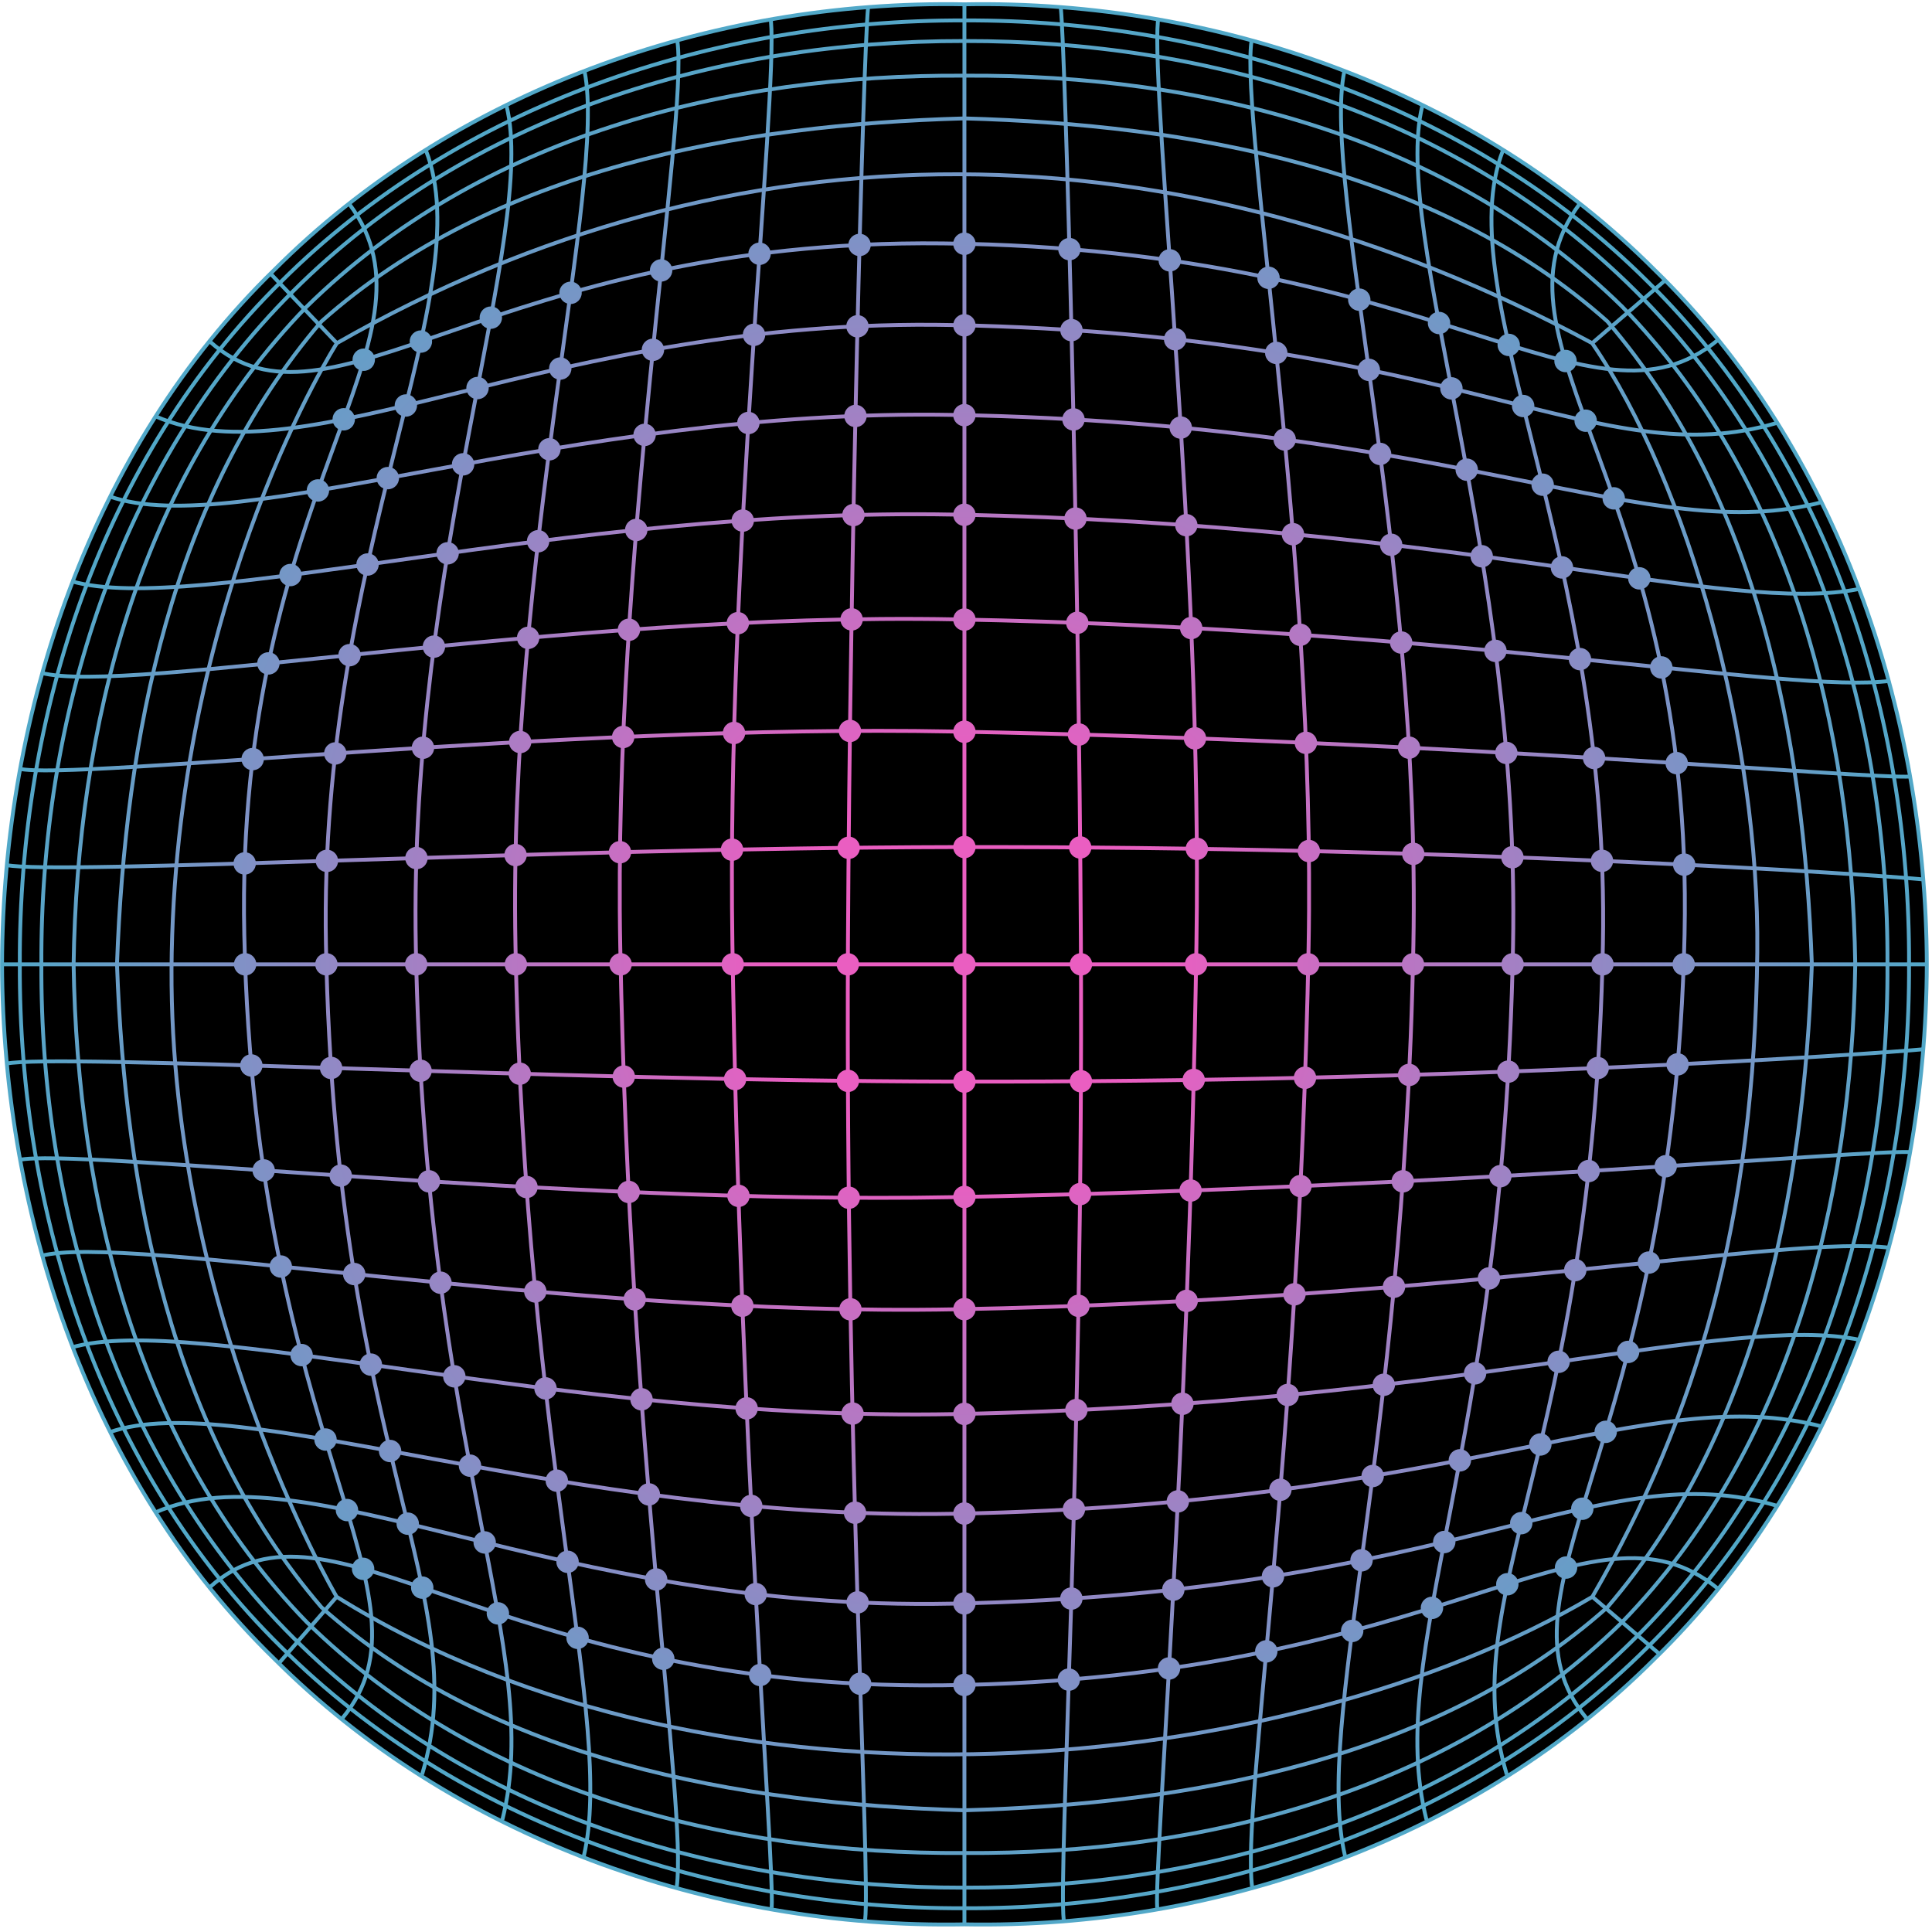
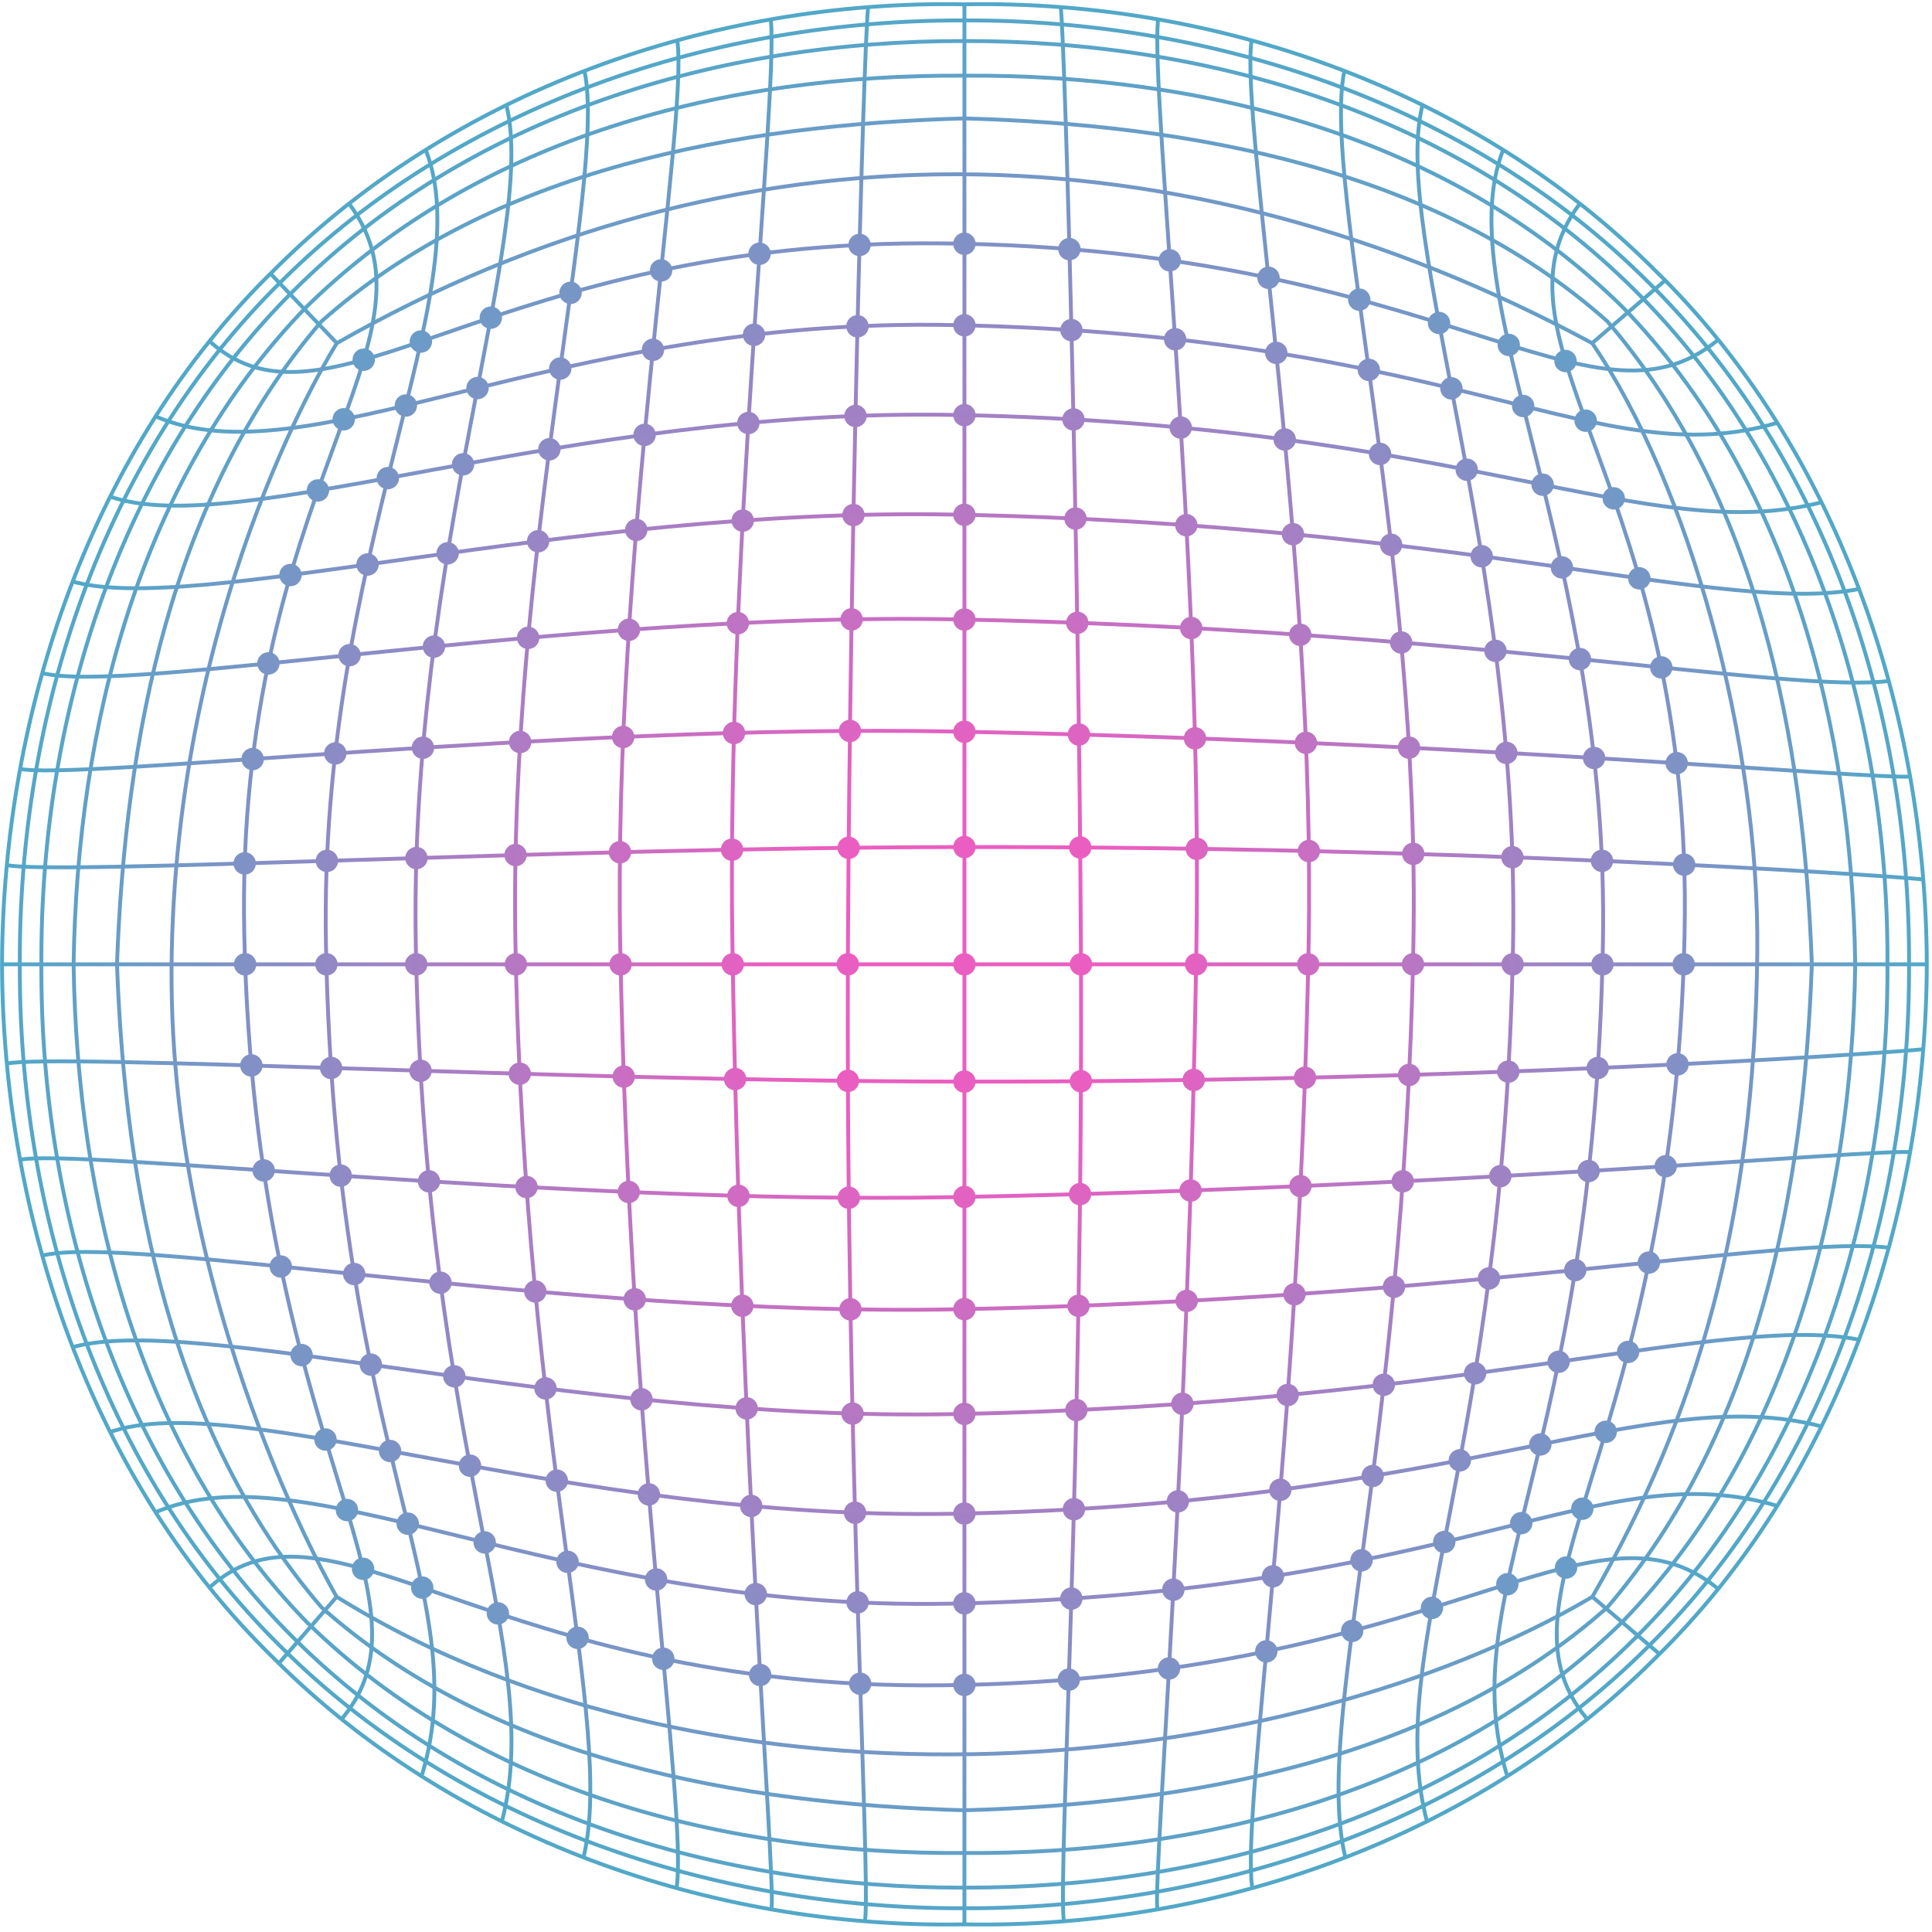
<svg xmlns="http://www.w3.org/2000/svg" class="graphic-sphere-svg" width="100%" height="100%" viewBox="0 0 500 500">
  <defs>
    <radialGradient id="sphere-bulge-gradient" gradientUnits="userSpaceOnUse" cx="250.0" cy="250.0" r="250">
      <stop offset="20%" stop-color="#ea5ec1" />
      <stop offset="110%" stop-color="#51a8c8" />
    </radialGradient>
  </defs>
  <g id="sphere-bulge-background" stroke="url(#sphere-bulge-gradient)">
-     <path class="background" d="M249.593,1.115C315.460,-0.108 382.234,23.803 428.198,69.839C475.496,115.824 498.460,184.036 498.657,249.569C498.460,315.103 475.496,383.316 428.198,429.300C382.234,475.337 315.460,499.248 249.593,498.025C183.725,499.248 116.952,475.337 70.987,429.300C23.689,383.316 0.725,315.103 0.528,249.569C0.725,184.036 23.689,115.824 70.987,69.839C116.952,23.803 183.725,-0.108 249.593,1.115Z" />
-     <path class="background" d="M249.593,5.290C314.224,5.045 380.394,27.032 426.350,72.811C472.985,118.610 494.338,184.933 494.059,249.569C494.338,314.205 472.985,380.529 426.350,426.327C380.394,472.108 314.224,494.094 249.593,493.850C184.961,494.094 118.790,472.108 72.833,426.327C26.200,380.529 4.846,314.205 5.127,249.569C4.846,184.933 26.200,118.610 72.833,72.811C118.790,27.032 184.961,5.045 249.593,5.290Z" />
-     <path class="background" d="M249.593,10.616C313.331,10.514 377.589,29.708 423.295,75.322C468.883,120.669 488.788,186.283 488.474,249.570C488.788,312.857 468.883,378.471 423.295,423.819C377.589,469.432 313.331,488.626 249.593,488.525C185.854,488.626 121.596,469.432 75.891,423.819C30.303,378.471 10.398,312.857 10.711,249.570C10.398,186.283 30.303,120.669 75.891,75.322C121.596,29.708 185.854,10.514 249.593,10.616Z" />
-     <path class="background" d="M249.593,19.582C311.082,19.187 374.732,35.128 419.810,79.352C463.323,124.085 479.216,188.183 480.135,249.570C479.216,310.957 463.323,375.055 419.810,419.788C374.732,464.012 311.082,479.953 249.593,479.558C188.102,479.953 124.451,464.012 79.374,419.788C35.860,375.055 19.968,310.957 19.049,249.570C19.968,188.183 35.860,124.085 79.374,79.352C124.451,35.128 188.102,19.187 249.593,19.582Z" />
-     <path class="background" d="M249.593,30.644C307.856,32.261 371.438,43.529 415.987,83.175C454.971,128.548 466.792,190.907 468.905,249.569C466.792,308.234 454.971,370.593 415.987,415.966C371.438,455.610 307.856,466.879 249.593,468.496C191.329,466.879 127.746,455.610 83.197,415.966C44.214,370.593 32.393,308.234 30.279,249.569C32.393,190.907 44.214,128.548 83.197,83.175C127.746,43.529 191.329,32.261 249.593,30.644Z" />
-     <path class="background" d="M87.183,88.810C190.174,29.926 305.086,31.130 412.045,88.810C437.031,125.184 455.370,191.600 454.785,246.460C454.048,315.501 439.257,366.311 412.097,413.250C333.303,459.846 186.218,474.911 87.130,413.250C87.130,413.250 42.600,337.698 44.444,246.460C46.345,152.393 87.183,88.810 87.183,88.810Z" />
-     <path class="background" d="M412.097,413.250L429.469,428.054" />
-     <path class="background" d="M430.938,72.554L412.045,88.810" />
-     <path class="background" d="M69.998,70.809L87.183,88.810" />
-     <path class="background" d="M87.130,413.250L72.163,430.469" />
+     <path class="background" fill="none" d="M249.593,1.115C315.460,-0.108 382.234,23.803 428.198,69.839C475.496,115.824 498.460,184.036 498.657,249.569C498.460,315.103 475.496,383.316 428.198,429.300C382.234,475.337 315.460,499.248 249.593,498.025C183.725,499.248 116.952,475.337 70.987,429.300C23.689,383.316 0.725,315.103 0.528,249.569C0.725,184.036 23.689,115.824 70.987,69.839C116.952,23.803 183.725,-0.108 249.593,1.115Z" />
+     <path class="background" fill="none" d="M249.593,5.290C314.224,5.045 380.394,27.032 426.350,72.811C472.985,118.610 494.338,184.933 494.059,249.569C494.338,314.205 472.985,380.529 426.350,426.327C380.394,472.108 314.224,494.094 249.593,493.850C184.961,494.094 118.790,472.108 72.833,426.327C26.200,380.529 4.846,314.205 5.127,249.569C4.846,184.933 26.200,118.610 72.833,72.811C118.790,27.032 184.961,5.045 249.593,5.290Z" />
+     <path class="background" fill="none" d="M249.593,10.616C313.331,10.514 377.589,29.708 423.295,75.322C468.883,120.669 488.788,186.283 488.474,249.570C488.788,312.857 468.883,378.471 423.295,423.819C377.589,469.432 313.331,488.626 249.593,488.525C185.854,488.626 121.596,469.432 75.891,423.819C30.303,378.471 10.398,312.857 10.711,249.570C10.398,186.283 30.303,120.669 75.891,75.322C121.596,29.708 185.854,10.514 249.593,10.616Z" />
+     <path class="background" fill="none" d="M249.593,19.582C311.082,19.187 374.732,35.128 419.810,79.352C463.323,124.085 479.216,188.183 480.135,249.570C479.216,310.957 463.323,375.055 419.810,419.788C374.732,464.012 311.082,479.953 249.593,479.558C188.102,479.953 124.451,464.012 79.374,419.788C35.860,375.055 19.968,310.957 19.049,249.570C19.968,188.183 35.860,124.085 79.374,79.352C124.451,35.128 188.102,19.187 249.593,19.582Z" />
+     <path class="background" fill="none" d="M249.593,30.644C307.856,32.261 371.438,43.529 415.987,83.175C454.971,128.548 466.792,190.907 468.905,249.569C466.792,308.234 454.971,370.593 415.987,415.966C371.438,455.610 307.856,466.879 249.593,468.496C191.329,466.879 127.746,455.610 83.197,415.966C44.214,370.593 32.393,308.234 30.279,249.569C32.393,190.907 44.214,128.548 83.197,83.175C127.746,43.529 191.329,32.261 249.593,30.644Z" />
+     <path class="background" fill="none" d="M87.183,88.810C190.174,29.926 305.086,31.130 412.045,88.810C437.031,125.184 455.370,191.600 454.785,246.460C454.048,315.501 439.257,366.311 412.097,413.250C333.303,459.846 186.218,474.911 87.130,413.250C87.130,413.250 42.600,337.698 44.444,246.460C46.345,152.393 87.183,88.810 87.183,88.810Z" />
+     <path class="background" fill="none" d="M412.097,413.250L429.469,428.054" />
+     <path class="background" fill="none" d="M430.938,72.554L412.045,88.810" />
+     <path class="background" fill="none" d="M69.998,70.809L87.183,88.810" />
+     <path class="background" fill="none" d="M87.130,413.250L72.163,430.469" />
  </g>
  <g id="sphere-bulge-mesh" fill="none" stroke="url(#sphere-bulge-gradient)">
    <g class="line-group" id="lines-base">
      <path class="line" d="M249.593,498.025L249.593,1.115" />
      <path class="line" d="M498.657,249.570L0.528,249.570" />
    </g>
    <g class="line-group" id="lines-bottom">
      <path class="line" d="M497.817,271.540C486.170,272.685 377.207,280.189 246.310,279.918C142.952,279.709 14.354,272.608 1.627,275.271" />
      <path class="line" d="M494.621,298.173C482.964,297.445 378.323,307.326 246.417,309.826C145.069,311.746 18.455,297.053 4.913,300.202" />
      <path class="line" d="M489.211,322.948C463.273,319.493 379.092,336.350 247.185,338.850C145.286,340.781 32.350,319.114 10.572,325.038" />
      <path class="line" d="M481.496,346.792C447.455,339.709 378.658,363.467 246.754,365.967C145.406,367.888 50.016,339.582 18.479,348.729" />
      <path class="line" d="M471.644,369.215C426.846,357.448 379.058,389.255 247.150,391.754C145.804,393.675 61.336,359.026 28.336,370.671" />
      <path class="line" d="M460.006,389.731C413.901,376.065 378.485,412.311 246.583,415.016C143.025,417.143 79.222,374.453 40.291,391.373" />
      <path class="line" d="M444.579,411.133C411.643,384.218 373.441,434.735 244.041,436.149C127.572,437.486 85.236,383.043 54.343,410.728" />
    </g>
    <g class="line-group" id="lines-top">
      <path class="line" d="M497.817,227.600C486.170,226.454 377.207,218.952 246.310,219.223C142.952,219.431 14.354,226.533 1.627,223.869" />
      <path class="line" d="M494.621,200.967C482.964,201.696 378.323,191.815 246.417,189.315C145.069,187.393 18.455,202.087 4.913,198.939" />
      <path class="line" d="M489.211,176.192C463.273,179.648 379.092,162.791 247.185,160.291C145.286,158.360 32.350,180.027 10.572,174.103" />
      <path class="line" d="M481.496,152.347C447.455,159.432 378.658,135.674 246.754,133.174C145.406,131.252 50.016,159.559 18.479,150.412" />
      <path class="line" d="M471.644,129.926C426.846,141.691 379.058,109.886 247.150,107.386C145.804,105.466 61.336,140.115 28.336,128.469" />
      <path class="line" d="M460.006,109.410C413.901,123.076 378.485,86.830 246.583,84.124C143.025,81.998 79.222,124.688 40.291,107.768" />
      <path class="line" d="M444.579,88.008C411.643,114.921 373.441,64.406 244.041,62.992C127.572,61.654 85.236,116.097 54.343,88.413" />
    </g>
    <g class="line-group" id="lines-left">
      <path class="line" d="M223.894,496.924C225.304,483.912 218.783,375.073 219.453,244.178C219.974,142.346 223.446,14.850 224.634,2.149" />
      <path class="line" d="M199.704,493.754C200.473,482.131 191.577,376.197 189.546,244.284C187.995,143.854 201.315,25.097 199.518,5.380" />
      <path class="line" d="M175.153,488.242C177.795,467.379 163.021,376.959 160.521,245.054C158.602,143.705 178.100,31.912 175.323,10.764" />
      <path class="line" d="M151.099,480.318C159.106,446.031 135.904,376.528 133.404,244.622C131.482,143.275 157.008,47.058 151.309,18.579" />
      <path class="line" d="M130.002,470.984C141.035,427.478 110.116,376.925 107.616,245.020C105.697,143.671 139.168,60.107 131.087,27.362" />
      <path class="line" d="M109.230,459.264C123.203,412.765 86.856,376.357 84.354,244.452C82.434,143.103 124.516,75.550 110.224,38.919" />
      <path class="line" d="M88.663,444.606C114.689,412.979 66.065,373.840 63.222,241.908C60.735,126.433 116.709,88.126 90.387,52.771" />
    </g>
    <g class="line-group" id="lines-right">
      <path class="line" d="M275.291,496.924C273.881,483.912 280.403,375.073 279.732,244.178C279.210,142.346 275.738,14.850 274.552,2.149" />
      <path class="line" d="M299.481,493.754C298.712,482.131 307.608,376.197 309.640,244.284C311.190,143.854 297.871,25.097 299.668,5.380" />
      <path class="line" d="M324.033,488.242C321.391,467.379 336.163,376.959 338.663,245.054C340.585,143.705 321.086,31.912 323.863,10.764" />
      <path class="line" d="M348.087,480.318C340.080,446.031 363.282,376.528 365.782,244.622C367.703,143.275 342.177,47.058 347.877,18.579" />
      <path class="line" d="M369.182,470.984C358.150,427.478 389.068,376.925 391.568,245.020C393.488,143.671 360.018,60.107 368.099,27.362" />
      <path class="line" d="M389.955,459.264C375.982,412.765 412.330,376.357 414.830,244.452C416.751,143.103 374.668,75.550 388.961,38.919" />
      <path class="line" d="M410.521,444.606C384.496,412.979 433.121,373.840 435.962,241.908C438.451,126.433 382.477,88.126 408.798,52.771" />
    </g>
  </g>
  <g class="intersection-points" fill="url(#sphere-bulge-gradient)">
    <circle cx="249.589" cy="249.566" r="2.9" />
    <circle cx="219.425" cy="249.566" r="2.9" />
    <circle cx="279.754" cy="249.566" r="2.9" />
    <circle cx="249.589" cy="279.918" r="2.9" />
    <circle cx="249.589" cy="219.214" r="2.9" />
    <circle cx="219.636" cy="219.413" r="2.9" />
    <circle cx="279.554" cy="219.319" r="2.9" />
    <circle cx="219.437" cy="279.730" r="2.9" />
    <circle cx="279.742" cy="279.824" r="2.9" />
    <circle cx="189.636" cy="249.566" r="2.9" />
    <circle cx="309.554" cy="249.566" r="2.9" />
    <circle cx="249.589" cy="309.765" r="2.9" />
    <circle cx="249.589" cy="189.378" r="2.9" />
    <circle cx="190.246" cy="279.261" r="2.9" />
    <circle cx="279.225" cy="190.094" r="2.9" />
    <circle cx="308.932" cy="279.484" r="2.9" />
    <circle cx="279.519" cy="309.038" r="2.9" />
    <circle cx="189.448" cy="219.894" r="2.9" />
    <circle cx="309.742" cy="219.671" r="2.9" />
    <circle cx="219.965" cy="189.167" r="2.9" />
    <circle cx="219.671" cy="309.977" r="2.9" />
    <circle cx="308.122" cy="308.110" r="2.9" />
    <circle cx="309.261" cy="191.080" r="2.9" />
    <circle cx="191.115" cy="309.484" r="2.9" />
    <circle cx="189.965" cy="189.695" r="2.9" />
    <circle cx="338.568" cy="249.566" r="2.9" />
    <circle cx="160.610" cy="249.566" r="2.9" />
    <circle cx="249.589" cy="160.340" r="2.9" />
    <circle cx="249.589" cy="338.803" r="2.9" />
    <circle cx="161.432" cy="278.615" r="2.9" />
    <circle cx="337.735" cy="278.920" r="2.9" />
    <circle cx="278.803" cy="161.185" r="2.9" />
    <circle cx="279.108" cy="337.946" r="2.9" />
    <circle cx="160.446" cy="220.552" r="2.9" />
    <circle cx="338.732" cy="220.246" r="2.9" />
    <circle cx="220.399" cy="160.293" r="2.9" />
    <circle cx="220.094" cy="338.850" r="2.9" />
    <circle cx="336.549" cy="306.960" r="2.9" />
    <circle cx="307.113" cy="336.667" r="2.9" />
    <circle cx="162.711" cy="308.474" r="2.9" />
    <circle cx="308.286" cy="162.535" r="2.9" />
    <circle cx="337.969" cy="192.242" r="2.9" />
    <circle cx="192.124" cy="337.923" r="2.9" />
    <circle cx="190.951" cy="161.279" r="2.9" />
    <circle cx="161.279" cy="190.728" r="2.9" />
    <circle cx="133.509" cy="249.566" r="2.9" />
    <circle cx="365.681" cy="249.566" r="2.9" />
    <circle cx="249.589" cy="365.915" r="2.9" />
    <circle cx="249.589" cy="133.228" r="2.9" />
    <circle cx="134.507" cy="277.876" r="2.9" />
    <circle cx="364.671" cy="278.192" r="2.9" />
    <circle cx="278.333" cy="134.202" r="2.9" />
    <circle cx="278.568" cy="364.918" r="2.9" />
    <circle cx="133.427" cy="221.291" r="2.9" />
    <circle cx="365.751" cy="220.974" r="2.9" />
    <circle cx="220.869" cy="133.298" r="2.9" />
    <circle cx="220.634" cy="365.833" r="2.9" />
    <circle cx="335.000" cy="334.965" r="2.9" />
    <circle cx="164.261" cy="336.256" r="2.9" />
    <circle cx="336.502" cy="164.284" r="2.9" />
    <circle cx="162.770" cy="162.981" r="2.9" />
    <circle cx="363.028" cy="305.728" r="2.9" />
    <circle cx="306.009" cy="363.298" r="2.9" />
    <circle cx="136.256" cy="307.195" r="2.9" />
    <circle cx="307.019" cy="135.915" r="2.9" />
    <circle cx="193.228" cy="364.484" r="2.9" />
    <circle cx="364.660" cy="193.498" r="2.9" />
    <circle cx="192.218" cy="134.730" r="2.9" />
    <circle cx="134.613" cy="192.031" r="2.9" />
    <circle cx="360.763" cy="333.016" r="2.9" />
    <circle cx="333.251" cy="361.021" r="2.9" />
    <circle cx="138.533" cy="334.225" r="2.9" />
    <circle cx="334.613" cy="138.251" r="2.9" />
    <circle cx="166.021" cy="362.136" r="2.9" />
    <circle cx="362.617" cy="166.279" r="2.9" />
    <circle cx="164.660" cy="137.148" r="2.9" />
    <circle cx="136.678" cy="165.070" r="2.9" />
    <circle cx="391.467" cy="249.566" r="2.9" />
    <circle cx="107.711" cy="249.566" r="2.9" />
    <circle cx="249.589" cy="391.702" r="2.9" />
    <circle cx="249.589" cy="107.441" r="2.9" />
    <circle cx="108.838" cy="277.113" r="2.9" />
    <circle cx="390.340" cy="277.336" r="2.9" />
    <circle cx="277.817" cy="108.545" r="2.9" />
    <circle cx="277.934" cy="390.587" r="2.9" />
    <circle cx="107.770" cy="222.066" r="2.9" />
    <circle cx="391.408" cy="221.854" r="2.9" />
    <circle cx="221.397" cy="107.653" r="2.9" />
    <circle cx="221.279" cy="391.491" r="2.9" />
    <circle cx="388.286" cy="304.390" r="2.9" />
    <circle cx="111.021" cy="305.728" r="2.9" />
    <circle cx="304.824" cy="388.556" r="2.9" />
    <circle cx="305.575" cy="110.657" r="2.9" />
    <circle cx="389.836" cy="194.847" r="2.9" />
    <circle cx="194.413" cy="389.730" r="2.9" />
    <circle cx="193.674" cy="109.472" r="2.9" />
    <circle cx="109.460" cy="193.509" r="2.9" />
    <circle cx="358.122" cy="358.380" r="2.9" />
    <circle cx="141.174" cy="359.308" r="2.9" />
    <circle cx="360.023" cy="140.986" r="2.9" />
    <circle cx="139.261" cy="140.070" r="2.9" />
    <circle cx="385.340" cy="330.857" r="2.9" />
    <circle cx="113.991" cy="331.960" r="2.9" />
    <circle cx="331.350" cy="385.552" r="2.9" />
    <circle cx="332.477" cy="113.732" r="2.9" />
    <circle cx="387.019" cy="168.439" r="2.9" />
    <circle cx="167.923" cy="386.749" r="2.9" />
    <circle cx="112.300" cy="167.347" r="2.9" />
    <circle cx="166.819" cy="112.547" r="2.9" />
    <circle cx="414.718" cy="249.566" r="2.9" />
    <circle cx="84.472" cy="249.566" r="2.9" />
    <circle cx="249.589" cy="414.953" r="2.9" />
    <circle cx="249.589" cy="84.190" r="2.9" />
    <circle cx="85.692" cy="276.385" r="2.9" />
    <circle cx="413.486" cy="276.408" r="2.9" />
    <circle cx="277.265" cy="413.709" r="2.9" />
    <circle cx="277.289" cy="85.434" r="2.9" />
    <circle cx="84.601" cy="222.793" r="2.9" />
    <circle cx="414.589" cy="222.782" r="2.9" />
    <circle cx="221.948" cy="414.695" r="2.9" />
    <circle cx="221.913" cy="84.448" r="2.9" />
    <circle cx="381.749" cy="355.411" r="2.9" />
    <circle cx="355.246" cy="381.984" r="2.9" />
    <circle cx="117.570" cy="356.185" r="2.9" />
    <circle cx="411.138" cy="303.063" r="2.9" />
    <circle cx="144.096" cy="383.192" r="2.9" />
    <circle cx="357.160" cy="117.477" r="2.9" />
    <circle cx="88.181" cy="304.249" r="2.9" />
    <circle cx="383.462" cy="143.955" r="2.9" />
    <circle cx="303.650" cy="411.408" r="2.9" />
    <circle cx="304.120" cy="87.793" r="2.9" />
    <circle cx="115.845" cy="143.192" r="2.9" />
    <circle cx="142.183" cy="116.268" r="2.9" />
    <circle cx="412.547" cy="196.162" r="2.9" />
    <circle cx="195.587" cy="412.547" r="2.9" />
    <circle cx="86.772" cy="194.988" r="2.9" />
    <circle cx="195.141" cy="86.643" r="2.9" />
    <circle cx="407.676" cy="328.697" r="2.9" />
    <circle cx="91.667" cy="329.718" r="2.9" />
    <circle cx="329.448" cy="407.946" r="2.9" />
    <circle cx="330.293" cy="91.326" r="2.9" />
    <circle cx="408.885" cy="170.575" r="2.9" />
    <circle cx="169.812" cy="408.768" r="2.9" />
    <circle cx="90.469" cy="169.554" r="2.9" />
    <circle cx="168.979" cy="90.528" r="2.9" />
    <circle cx="377.805" cy="377.934" r="2.9" />
    <circle cx="121.631" cy="379.308" r="2.9" />
    <circle cx="379.589" cy="121.549" r="2.9" />
    <circle cx="119.847" cy="120.164" r="2.9" />
    <circle cx="403.369" cy="352.430" r="2.9" />
    <circle cx="95.974" cy="353.157" r="2.9" />
    <circle cx="352.359" cy="403.803" r="2.9" />
    <circle cx="146.878" cy="404.190" r="2.9" />
    <circle cx="404.225" cy="146.843" r="2.9" />
    <circle cx="95.117" cy="146.092" r="2.9" />
    <circle cx="354.249" cy="95.716" r="2.9" />
    <circle cx="435.739" cy="249.566" r="2.9" />
    <circle cx="63.439" cy="249.566" r="2.9" />
    <circle cx="144.988" cy="95.376" r="2.9" />
    <circle cx="434.155" cy="275.458" r="2.9" />
    <circle cx="65.047" cy="275.739" r="2.9" />
    <circle cx="249.589" cy="436.056" r="2.9" />
    <circle cx="249.589" cy="63.087" r="2.9" />
    <circle cx="276.608" cy="434.683" r="2.9" />
    <circle cx="276.761" cy="64.472" r="2.9" />
    <circle cx="435.869" cy="223.768" r="2.9" />
    <circle cx="63.322" cy="223.451" r="2.9" />
    <circle cx="222.606" cy="435.751" r="2.9" />
    <circle cx="222.453" cy="63.392" r="2.9" />
    <circle cx="431.092" cy="301.819" r="2.9" />
    <circle cx="68.239" cy="302.899" r="2.9" />
    <circle cx="302.535" cy="431.796" r="2.9" />
    <circle cx="302.735" cy="67.371" r="2.9" />
    <circle cx="196.737" cy="433.486" r="2.9" />
    <circle cx="196.573" cy="65.669" r="2.9" />
    <circle cx="433.932" cy="197.500" r="2.9" />
    <circle cx="65.387" cy="196.444" r="2.9" />
    <circle cx="426.725" cy="326.749" r="2.9" />
    <circle cx="72.664" cy="327.770" r="2.9" />
    <circle cx="398.638" cy="373.826" r="2.9" />
    <circle cx="327.711" cy="427.371" r="2.9" />
    <circle cx="328.286" cy="71.890" r="2.9" />
    <circle cx="373.768" cy="399.073" r="2.9" />
    <circle cx="125.434" cy="399.178" r="2.9" />
    <circle cx="399.237" cy="125.434" r="2.9" />
    <circle cx="100.951" cy="375.516" r="2.9" />
    <circle cx="100.364" cy="123.732" r="2.9" />
    <circle cx="375.622" cy="100.505" r="2.9" />
    <circle cx="123.580" cy="100.423" r="2.9" />
    <circle cx="171.655" cy="429.284" r="2.9" />
    <circle cx="171.092" cy="69.977" r="2.9" />
    <circle cx="429.941" cy="172.723" r="2.9" />
    <circle cx="69.460" cy="171.690" r="2.9" />
    <circle cx="421.350" cy="349.871" r="2.9" />
    <circle cx="78.052" cy="350.692" r="2.9" />
    <circle cx="349.941" cy="422.077" r="2.9" />
    <circle cx="351.772" cy="77.547" r="2.9" />
    <circle cx="149.472" cy="423.862" r="2.9" />
    <circle cx="424.249" cy="149.671" r="2.9" />
    <circle cx="75.176" cy="148.815" r="2.9" />
    <circle cx="147.653" cy="75.786" r="2.9" />
    <circle cx="393.697" cy="394.190" r="2.9" />
    <circle cx="105.516" cy="394.319" r="2.9" />
    <circle cx="394.190" cy="105.070" r="2.9" />
    <circle cx="105.035" cy="104.941" r="2.9" />
    <circle cx="415.552" cy="370.552" r="2.9" />
    <circle cx="370.587" cy="416.115" r="2.9" />
    <circle cx="84.237" cy="372.547" r="2.9" />
    <circle cx="372.418" cy="83.592" r="2.9" />
    <circle cx="417.629" cy="128.967" r="2.9" />
    <circle cx="128.850" cy="417.535" r="2.9" />
    <circle cx="127.019" cy="82.207" r="2.9" />
    <circle cx="82.277" cy="126.925" r="2.9" />
    <circle cx="409.495" cy="390.458" r="2.9" />
    <circle cx="390.094" cy="410.000" r="2.9" />
    <circle cx="89.789" cy="390.798" r="2.9" />
    <circle cx="390.458" cy="89.261" r="2.9" />
    <circle cx="410.364" cy="108.873" r="2.9" />
    <circle cx="88.955" cy="108.509" r="2.9" />
    <circle cx="109.272" cy="410.869" r="2.9" />
    <circle cx="108.920" cy="88.392" r="2.9" />
    <circle cx="405.153" cy="93.427" r="2.9" />
    <circle cx="405.293" cy="405.681" r="2.9" />
    <circle cx="94.131" cy="93.087" r="2.9" />
    <circle cx="93.967" cy="406.009" r="2.9" />
  </g>
</svg>
